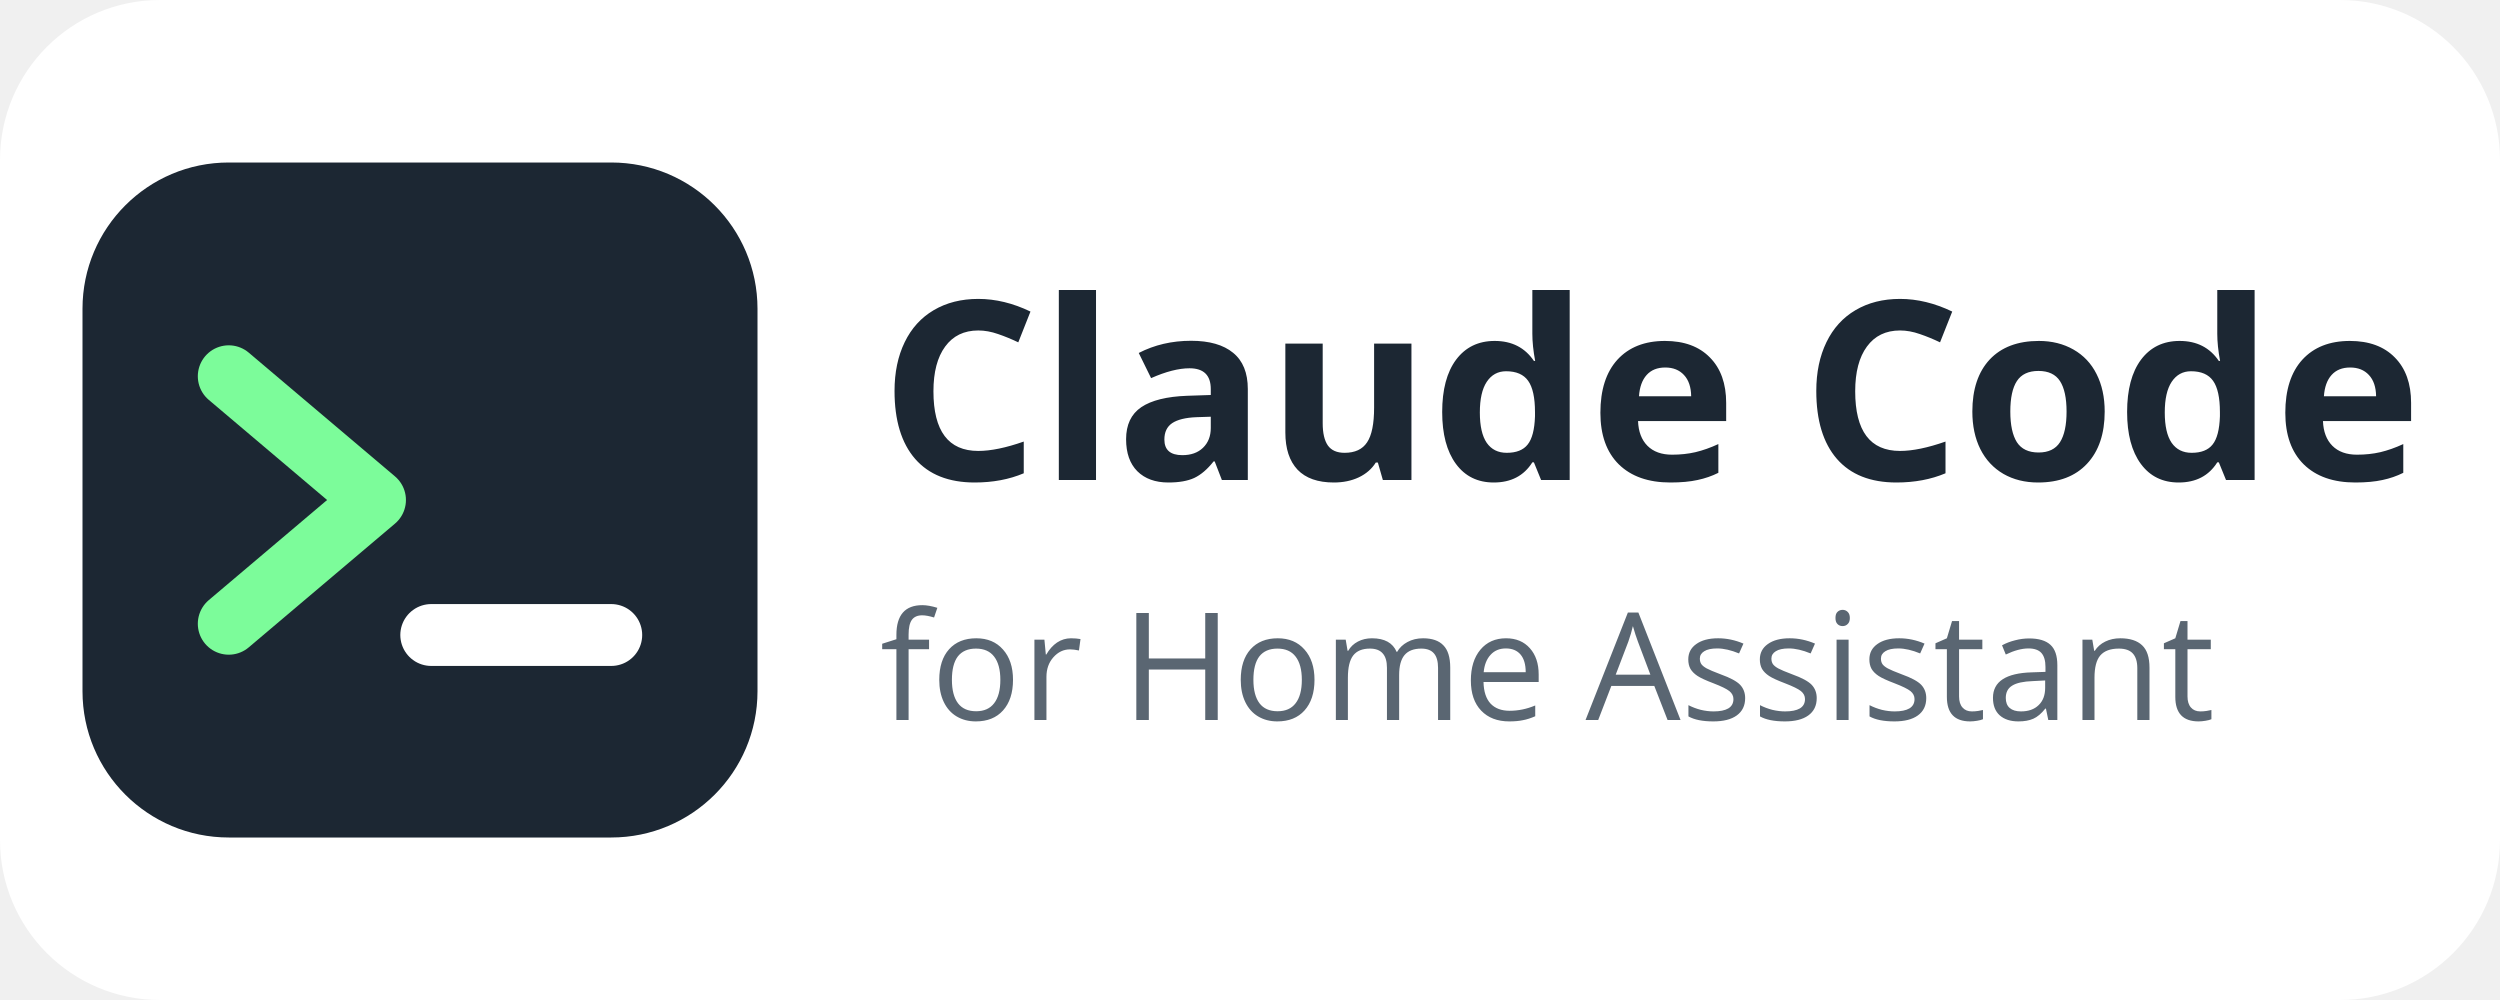
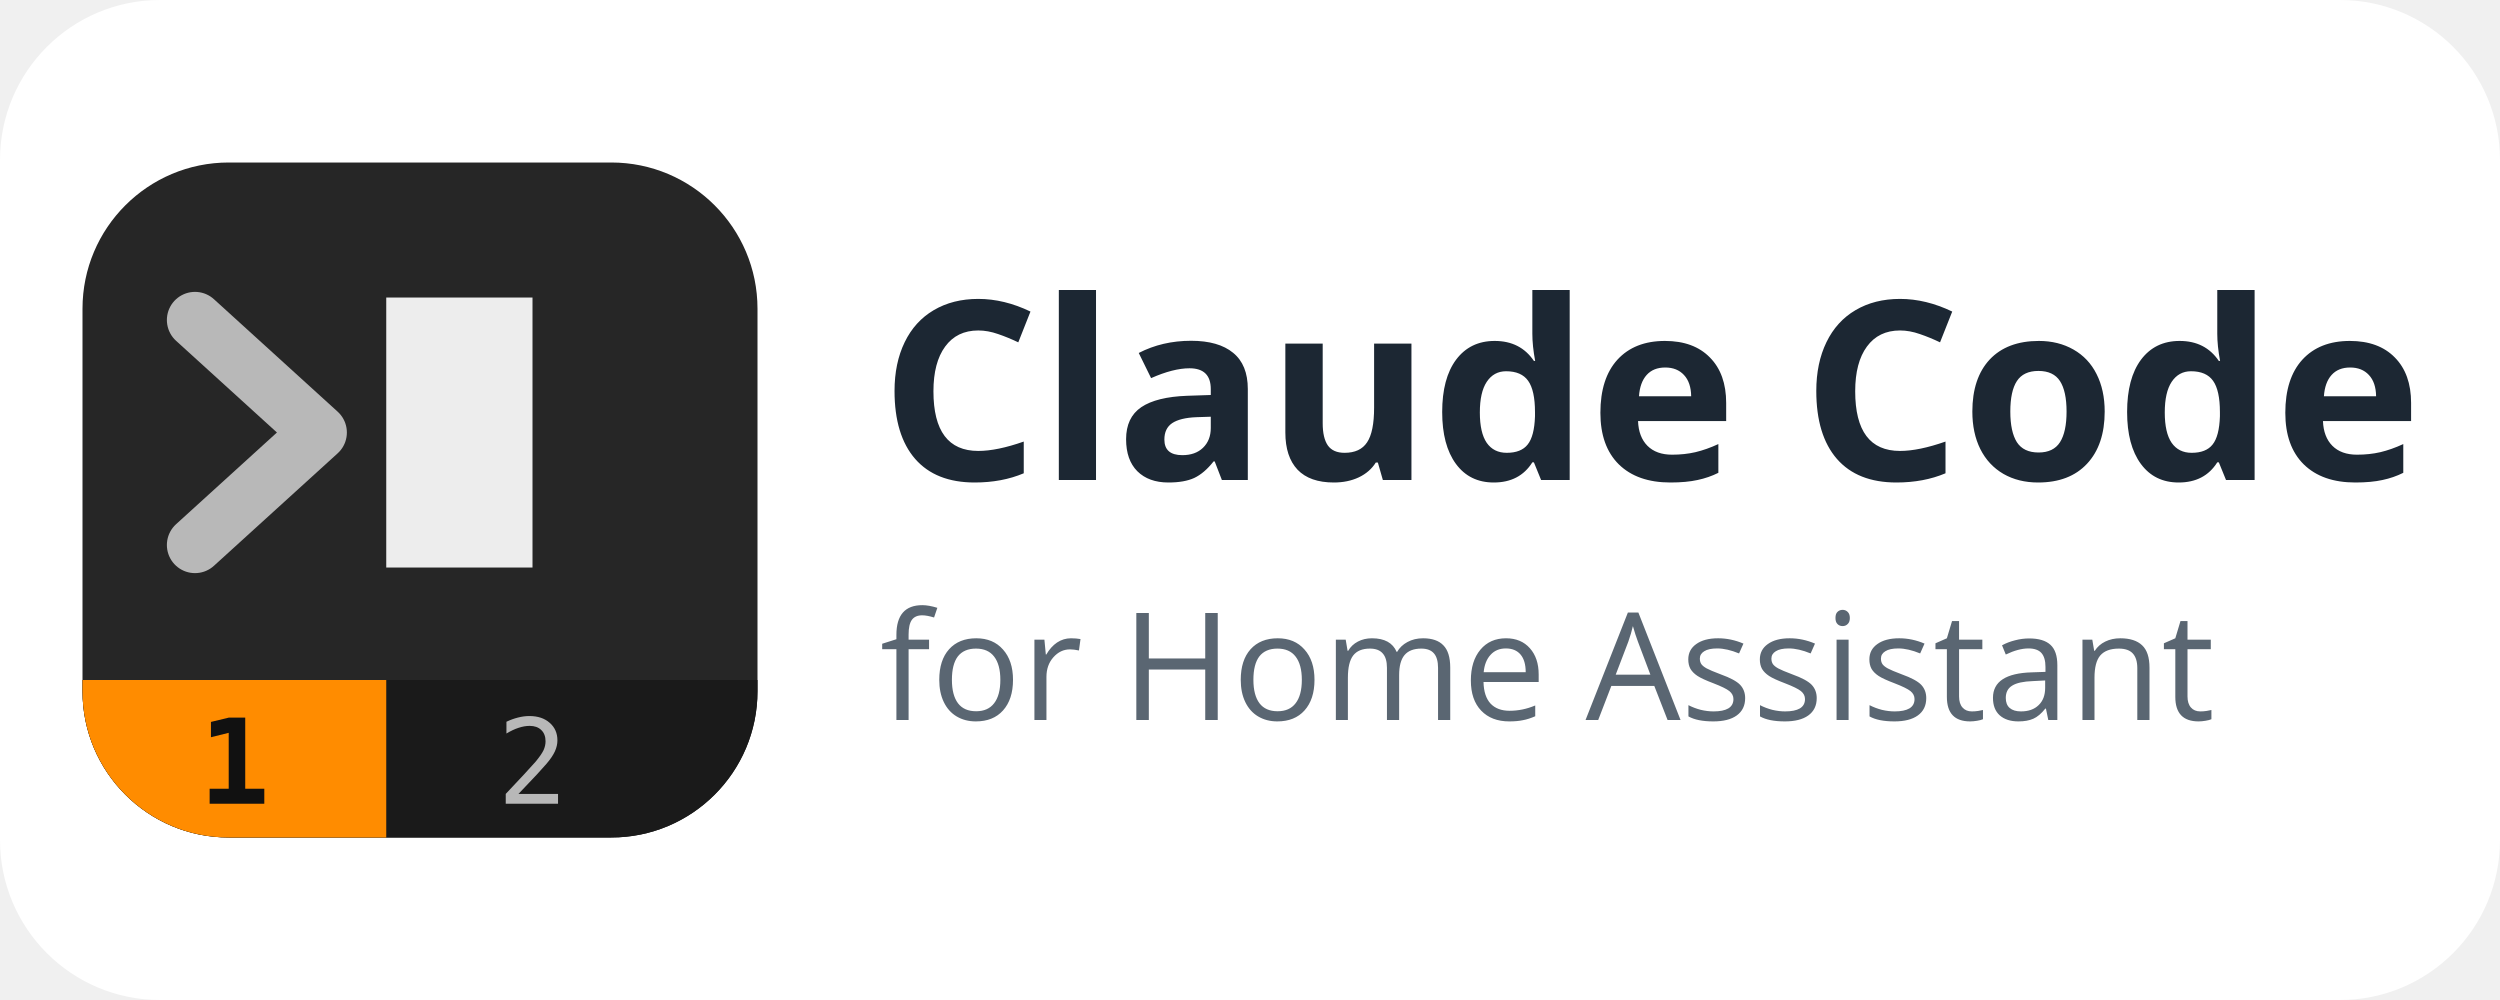
<svg xmlns="http://www.w3.org/2000/svg" width="250" height="100" viewBox="0 0 250 100">
+   <defs>
+     <clipPath id="c">
+       <rect x="4" y="4" width="120" height="120" rx="26" />
+     </clipPath>
+   </defs>
  <rect x="0" y="0" width="250" height="100" rx="16" fill="#ffffff" />
  <g transform="translate(6,14) scale(0.5625)">
-     <g>
-       <rect x="4" y="4" width="120" height="120" rx="26" fill="#1C2733" />
-       <path d="M30 42 L56 64 L30 86" fill="none" stroke="#7CFC9A" stroke-width="11" stroke-linecap="round" stroke-linejoin="round" />
-       <line x1="66" y1="88" x2="98" y2="88" stroke="#ffffff" stroke-width="11" stroke-linecap="round" />
+     <g clip-path="url(#c)">
+       <rect x="4" y="4" width="120" height="120" fill="#262626" />
+       <path d="M24 32 L46 52 L24 72" fill="none" stroke="#B8B8B8" stroke-width="10" stroke-linecap="round" stroke-linejoin="round" />
+       <rect x="58" y="28" width="26" height="48" fill="#EDEDED" />
+       <rect x="4" y="96" width="120" height="28" fill="#1A1A1A" />
+       <rect x="4" y="96" width="54" height="28" fill="#FF8C00" />
+       <text x="31" y="118" text-anchor="middle" font-family="DejaVu Sans Mono" font-weight="bold" font-size="21" fill="#111">1</text>
+       <text x="84" y="118" text-anchor="middle" font-family="DejaVu Sans Mono" font-size="21" fill="#B8B8B8">2</text>
    </g>
  </g>
  <text x="88" y="48" font-family="Open Sans" font-weight="bold" font-size="25" fill="#1C2733">Claude Code</text>
  <text x="88" y="72" font-family="Open Sans" font-size="15" fill="#5A6672">for Home Assistant</text>
</svg>
